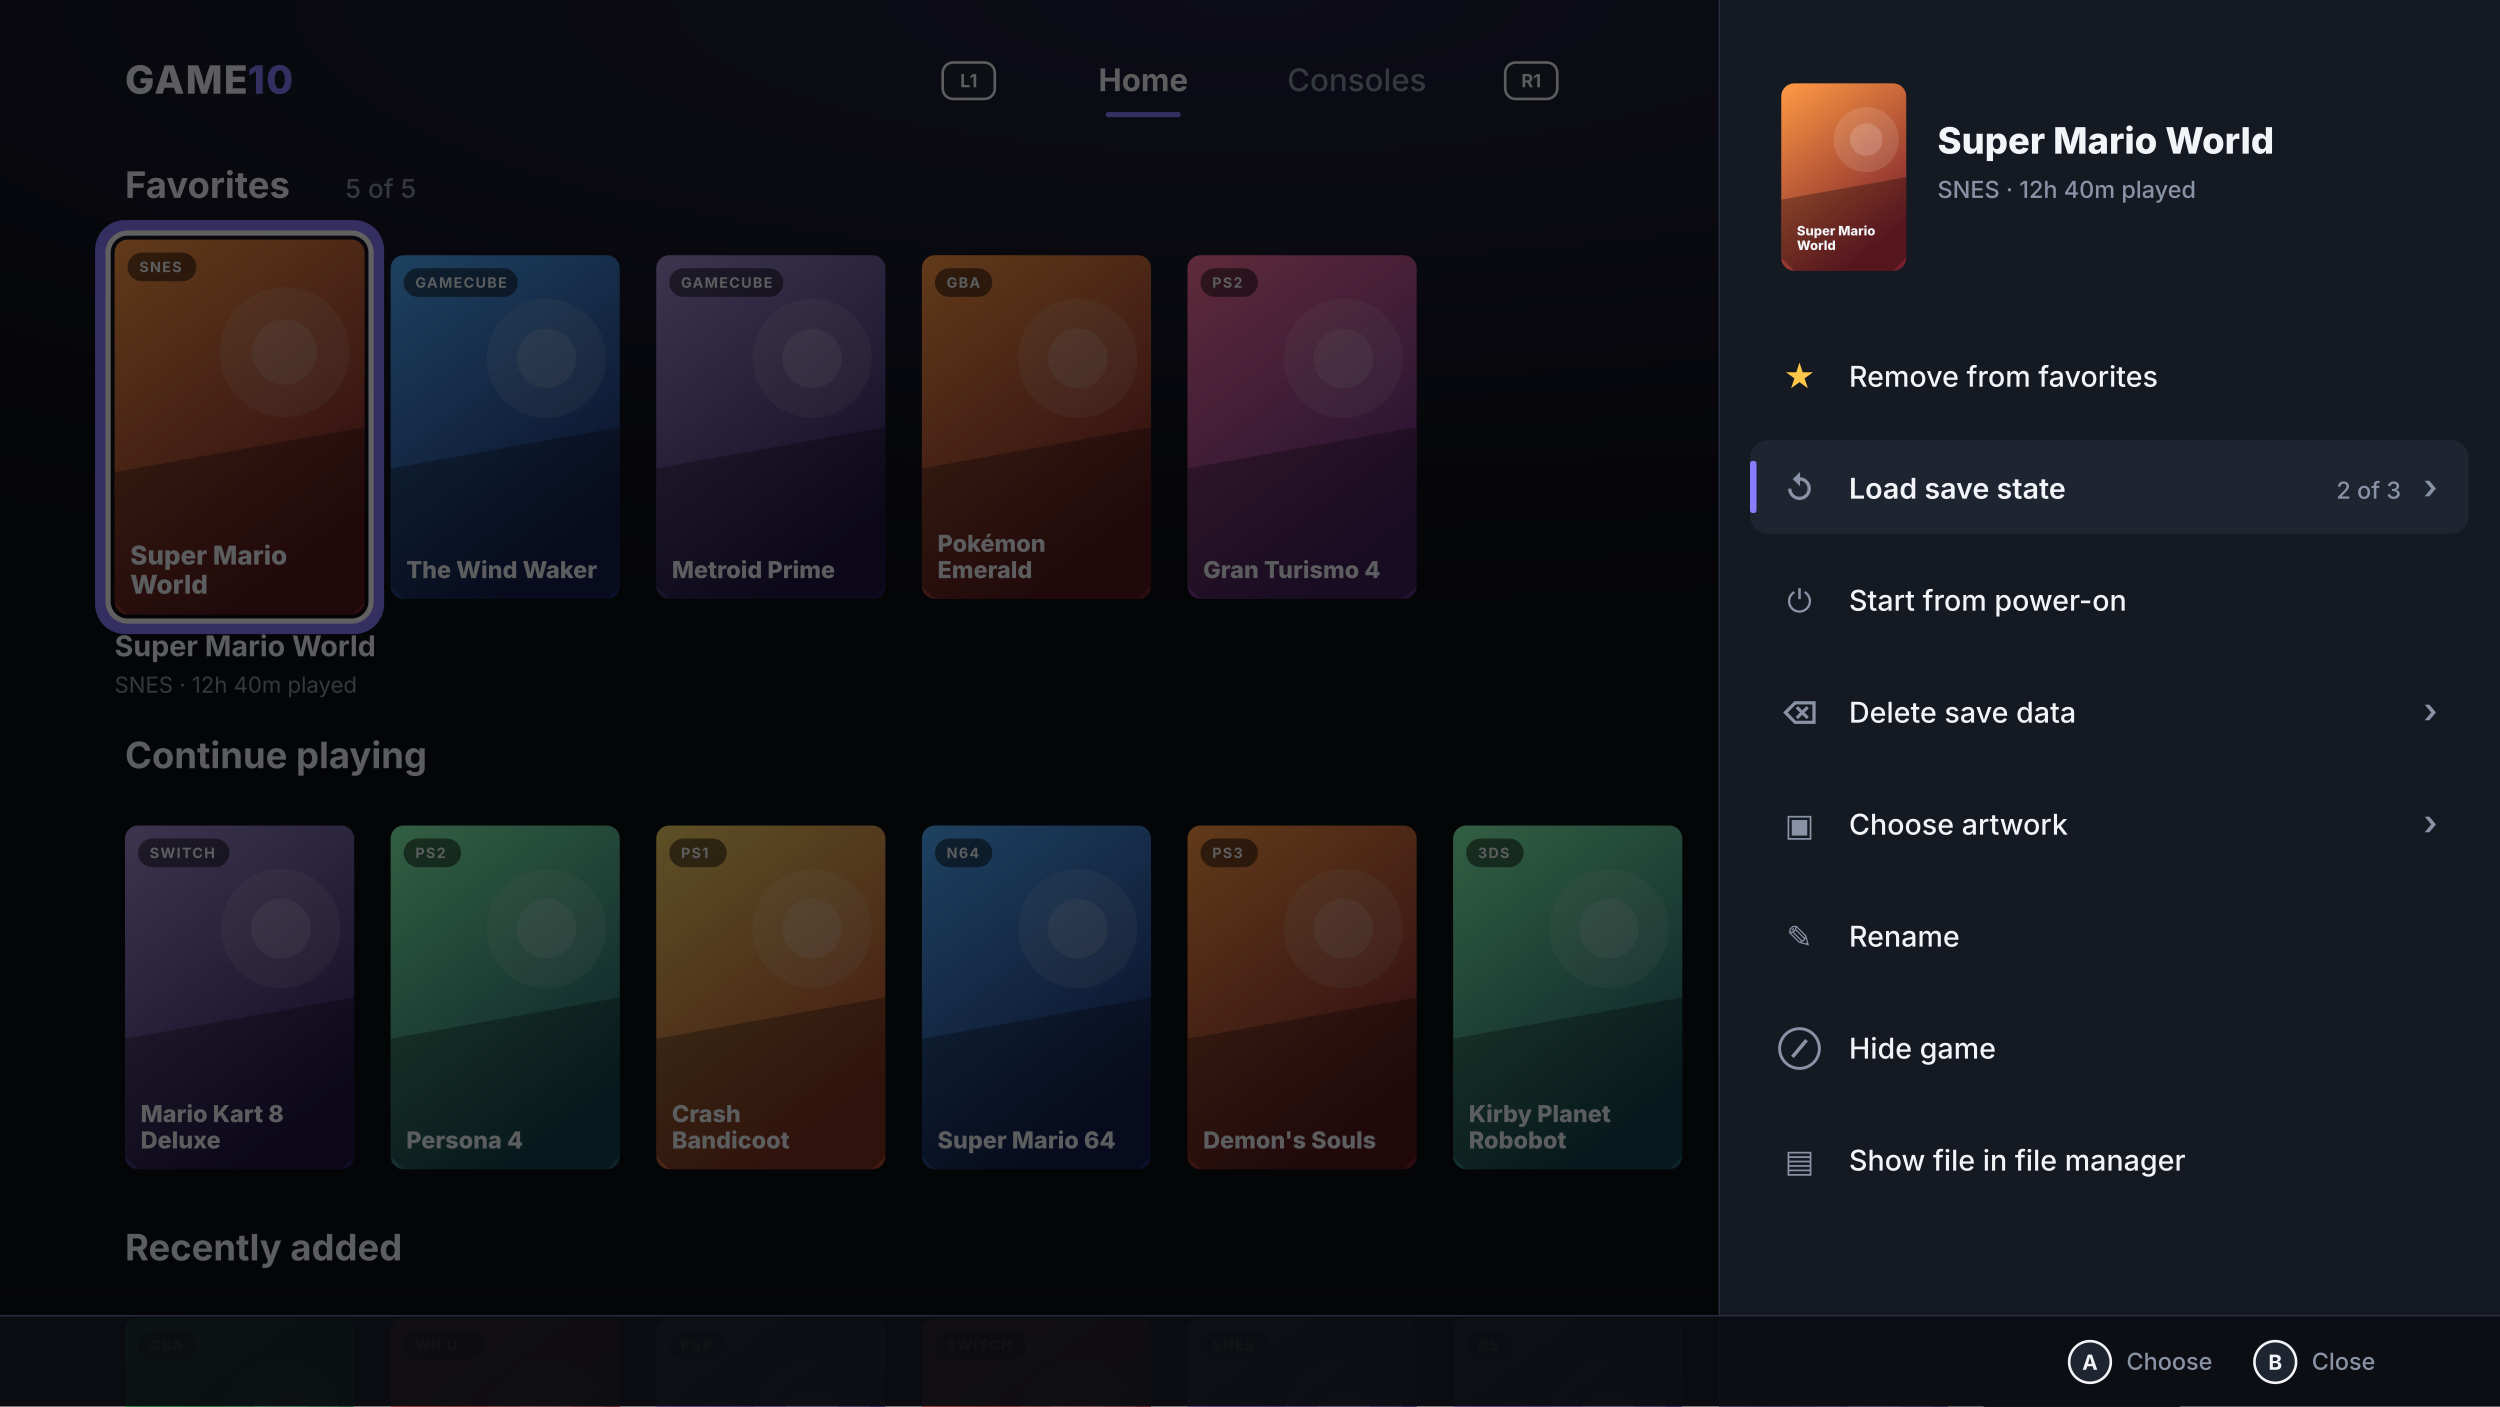
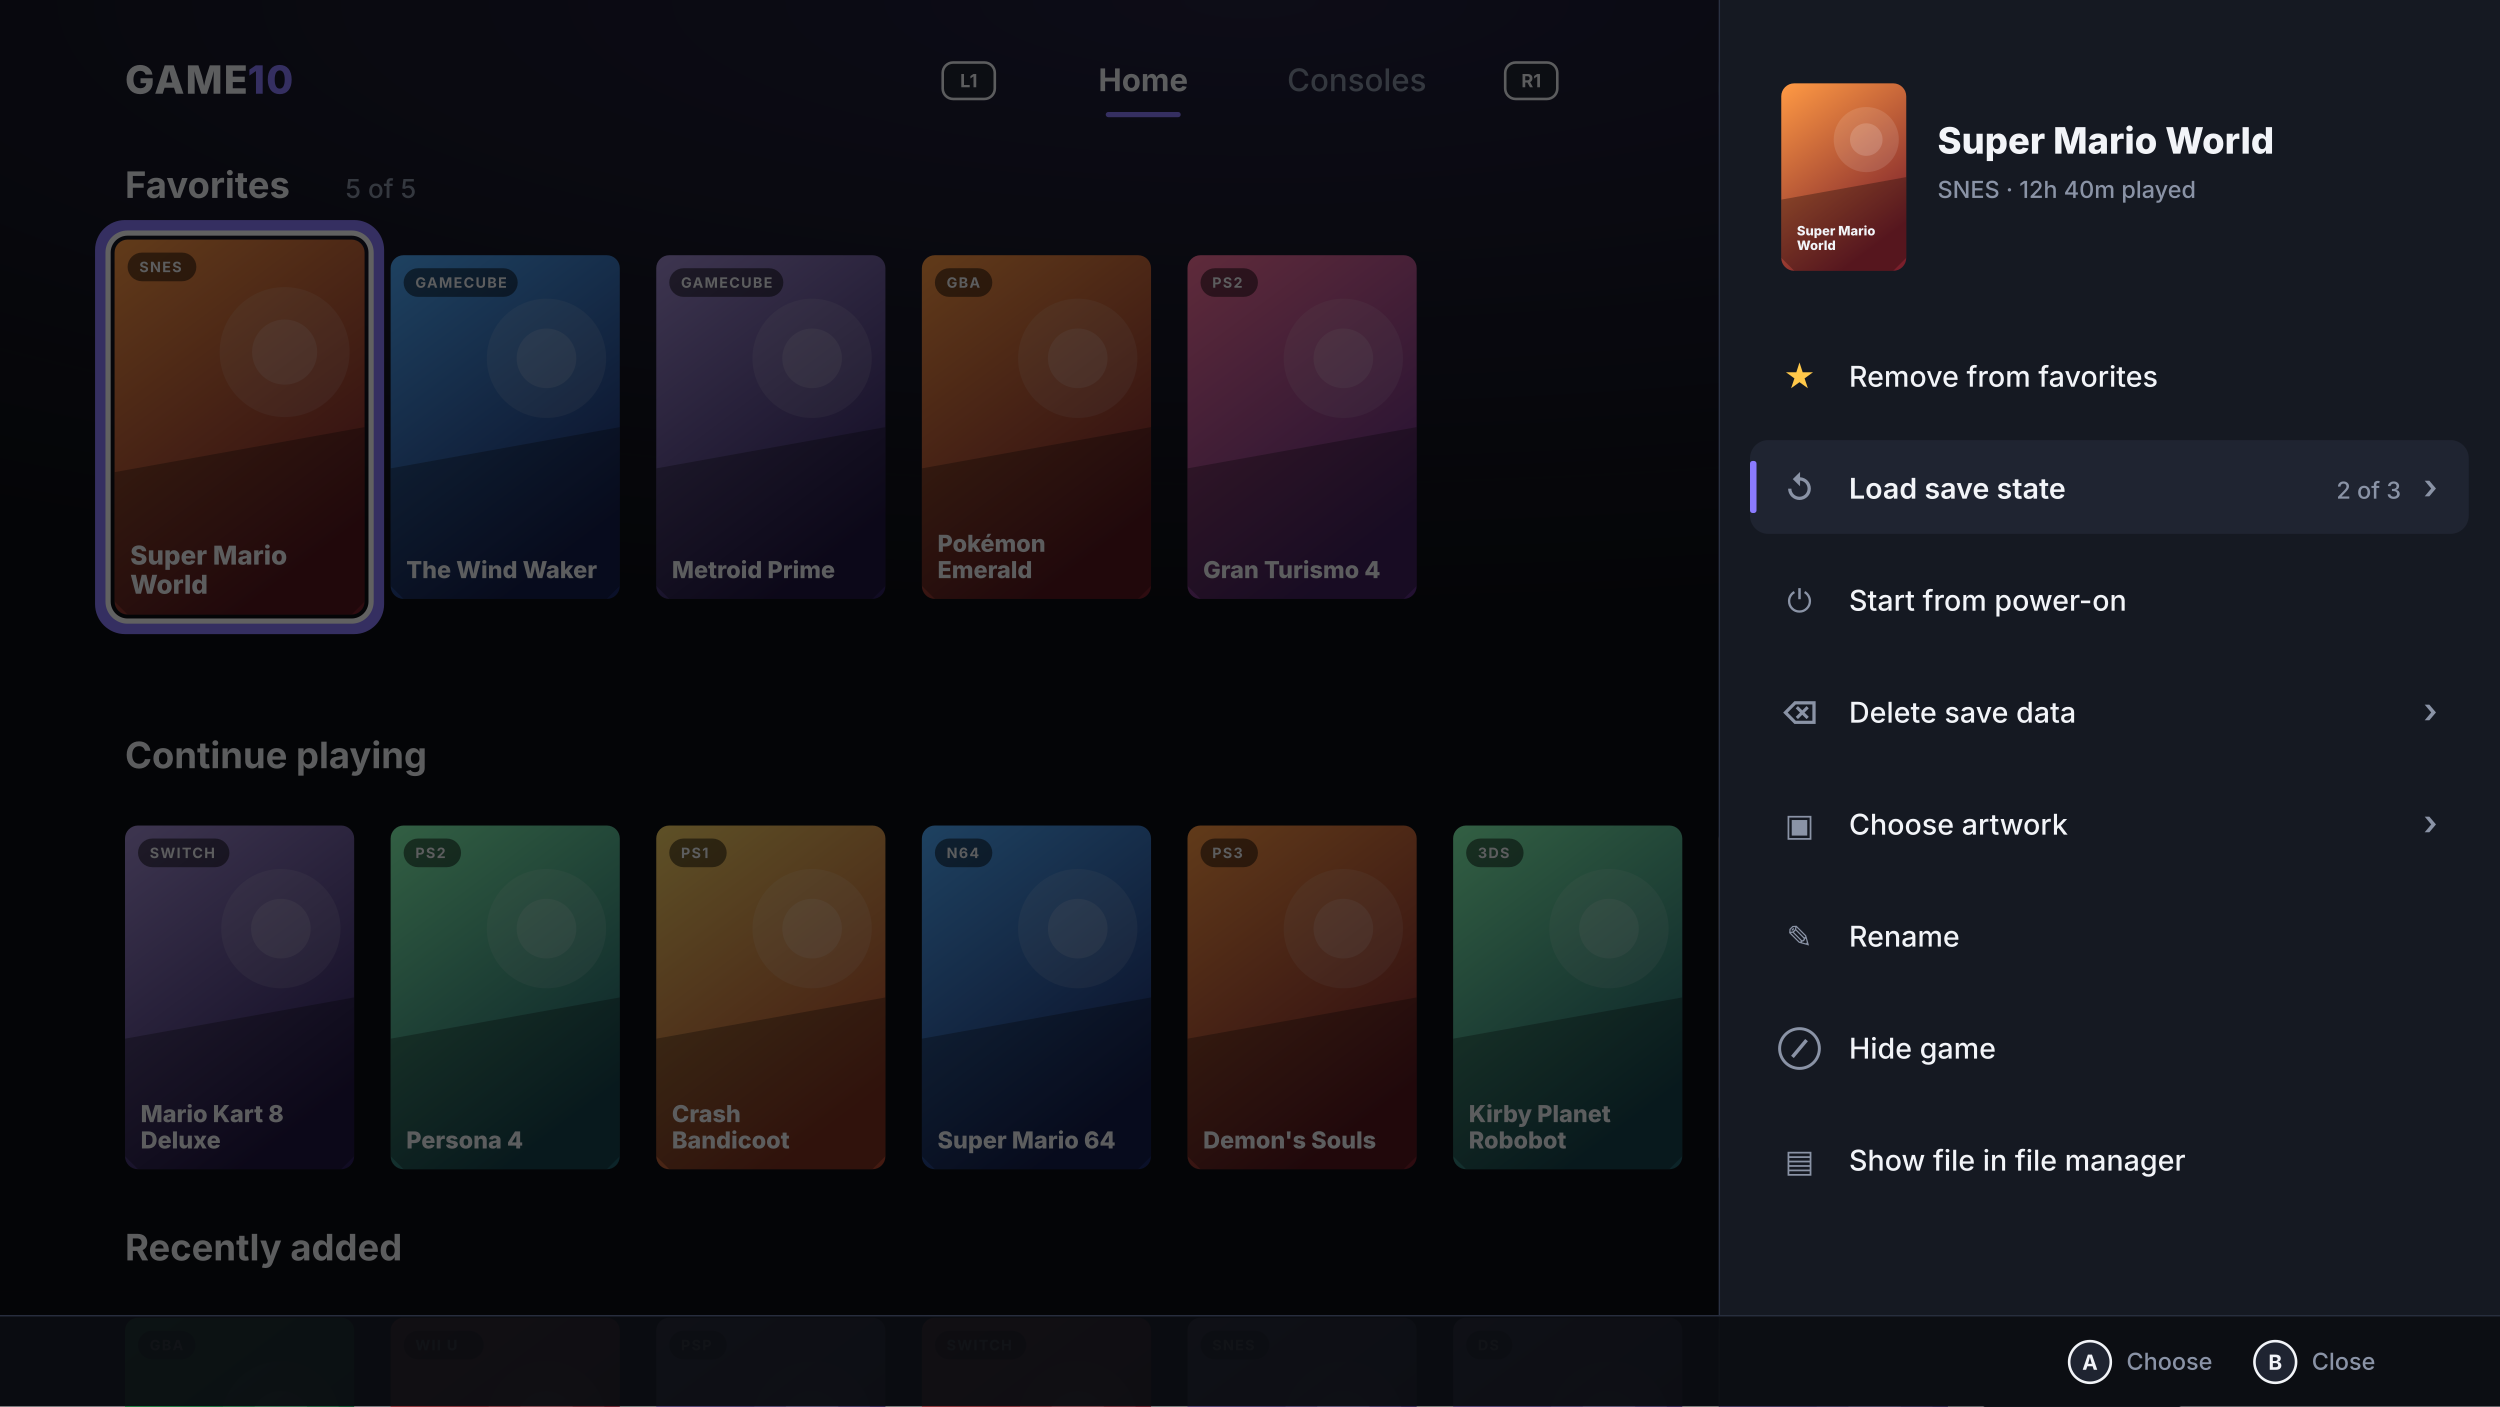
<svg xmlns="http://www.w3.org/2000/svg" width="1920" height="1080" viewBox="0 0 1920 1080">
  <defs>
    <radialGradient id="rg1" cx="0.5" cy="0" r="0.9">
      <stop offset="0" stop-color="#8B7BFF" stop-opacity="0.18" />
      <stop offset="1" stop-color="#8B7BFF" stop-opacity="0" />
    </radialGradient>
    <linearGradient id="lg2" x1="0" y1="0" x2="0.5" y2="1">
      <stop offset="0" stop-color="#FF9A44" stop-opacity="1" />
      <stop offset="1" stop-color="#7A1F2B" stop-opacity="1" />
    </linearGradient>
    <linearGradient id="lg3" x1="0" y1="0" x2="0.5" y2="1">
      <stop offset="0" stop-color="#4FACFE" stop-opacity="1" />
      <stop offset="1" stop-color="#1B2A6B" stop-opacity="1" />
    </linearGradient>
    <linearGradient id="lg4" x1="0" y1="0" x2="0.5" y2="1">
      <stop offset="0" stop-color="#A18CD1" stop-opacity="1" />
      <stop offset="1" stop-color="#2E1F5E" stop-opacity="1" />
    </linearGradient>
    <linearGradient id="lg5" x1="0" y1="0" x2="0.5" y2="1">
      <stop offset="0" stop-color="#FF9A44" stop-opacity="1" />
      <stop offset="1" stop-color="#7A1F2B" stop-opacity="1" />
    </linearGradient>
    <linearGradient id="lg6" x1="0" y1="0" x2="0.5" y2="1">
      <stop offset="0" stop-color="#FA709A" stop-opacity="1" />
      <stop offset="1" stop-color="#5B2C83" stop-opacity="1" />
    </linearGradient>
    <linearGradient id="lg7" x1="0" y1="0" x2="0.5" y2="1">
      <stop offset="0" stop-color="#A18CD1" stop-opacity="1" />
      <stop offset="1" stop-color="#2E1F5E" stop-opacity="1" />
    </linearGradient>
    <linearGradient id="lg8" x1="0" y1="0" x2="0.5" y2="1">
      <stop offset="0" stop-color="#84FAB0" stop-opacity="1" />
      <stop offset="1" stop-color="#1F5F6B" stop-opacity="1" />
    </linearGradient>
    <linearGradient id="lg9" x1="0" y1="0" x2="0.5" y2="1">
      <stop offset="0" stop-color="#F6D365" stop-opacity="1" />
      <stop offset="1" stop-color="#B3452C" stop-opacity="1" />
    </linearGradient>
    <linearGradient id="lg10" x1="0" y1="0" x2="0.5" y2="1">
      <stop offset="0" stop-color="#4FACFE" stop-opacity="1" />
      <stop offset="1" stop-color="#1B2A6B" stop-opacity="1" />
    </linearGradient>
    <linearGradient id="lg11" x1="0" y1="0" x2="0.5" y2="1">
      <stop offset="0" stop-color="#FF9A44" stop-opacity="1" />
      <stop offset="1" stop-color="#7A1F2B" stop-opacity="1" />
    </linearGradient>
    <linearGradient id="lg12" x1="0" y1="0" x2="0.5" y2="1">
      <stop offset="0" stop-color="#84FAB0" stop-opacity="1" />
      <stop offset="1" stop-color="#1F5F6B" stop-opacity="1" />
    </linearGradient>
    <linearGradient id="lg13" x1="0" y1="0" x2="0.5" y2="1">
      <stop offset="0" stop-color="#FCCB90" stop-opacity="1" />
      <stop offset="1" stop-color="#8E3B46" stop-opacity="1" />
    </linearGradient>
    <linearGradient id="lg14" x1="0" y1="0" x2="0.5" y2="1">
      <stop offset="0" stop-color="#43E97B" stop-opacity="1" />
      <stop offset="1" stop-color="#0F4C3A" stop-opacity="1" />
    </linearGradient>
    <linearGradient id="lg15" x1="0" y1="0" x2="0.5" y2="1">
      <stop offset="0" stop-color="#FF6B6B" stop-opacity="1" />
      <stop offset="1" stop-color="#6B1D3A" stop-opacity="1" />
    </linearGradient>
    <linearGradient id="lg16" x1="0" y1="0" x2="0.5" y2="1">
      <stop offset="0" stop-color="#A18CD1" stop-opacity="1" />
      <stop offset="1" stop-color="#2E1F5E" stop-opacity="1" />
    </linearGradient>
    <linearGradient id="lg17" x1="0" y1="0" x2="0.5" y2="1">
      <stop offset="0" stop-color="#FF6B6B" stop-opacity="1" />
      <stop offset="1" stop-color="#6B1D3A" stop-opacity="1" />
    </linearGradient>
    <linearGradient id="lg18" x1="0" y1="0" x2="0.5" y2="1">
      <stop offset="0" stop-color="#A18CD1" stop-opacity="1" />
      <stop offset="1" stop-color="#2E1F5E" stop-opacity="1" />
    </linearGradient>
    <linearGradient id="lg19" x1="0" y1="0" x2="0.5" y2="1">
      <stop offset="0" stop-color="#A18CD1" stop-opacity="1" />
      <stop offset="1" stop-color="#2E1F5E" stop-opacity="1" />
    </linearGradient>
    <linearGradient id="lg20" x1="0" y1="0" x2="0.5" y2="1">
      <stop offset="0" stop-color="#A18CD1" stop-opacity="1" />
      <stop offset="1" stop-color="#2E1F5E" stop-opacity="1" />
    </linearGradient>
    <linearGradient id="lg21" x1="0" y1="0" x2="0" y2="1">
      <stop offset="0" stop-color="#0B0D12" stop-opacity="0" />
      <stop offset="1" stop-color="#0B0D12" stop-opacity="1" />
    </linearGradient>
    <linearGradient id="lg22" x1="0" y1="0" x2="0.5" y2="1">
      <stop offset="0" stop-color="#FF9A44" stop-opacity="1" />
      <stop offset="1" stop-color="#7A1F2B" stop-opacity="1" />
    </linearGradient>
  </defs>
  <rect x="0.0" y="0.0" width="1920.0" height="1080.0" rx="0" fill="#0B0D12" fill-opacity="1" />
  <rect x="0.0" y="0.0" width="1920.0" height="520.0" rx="0" fill="url(#rg1)" fill-opacity="1" />
  <text x="96" y="72" font-family="Inter, 'Helvetica Neue', Arial, sans-serif" font-size="30" font-weight="800" fill="#F2F4F8" letter-spacing="1">GAME<tspan fill="#8B7BFF">10</tspan>
  </text>
  <rect x="724.0" y="48.0" width="40.0" height="28.0" rx="8" fill="#1F2431" fill-opacity="1" stroke="#F2F4F8" stroke-width="2" />
  <text x="744.0" y="67.0" font-family="Inter, 'Helvetica Neue', Arial, sans-serif" font-size="14" font-weight="700" fill="#F2F4F8" fill-opacity="1" text-anchor="middle" letter-spacing="0">L1</text>
  <rect x="1156.0" y="48.0" width="40.0" height="28.0" rx="8" fill="#1F2431" fill-opacity="1" stroke="#F2F4F8" stroke-width="2" />
  <text x="1176.0" y="67.0" font-family="Inter, 'Helvetica Neue', Arial, sans-serif" font-size="14" font-weight="700" fill="#F2F4F8" fill-opacity="1" text-anchor="middle" letter-spacing="0">R1</text>
  <text x="878.0" y="70.0" font-family="Inter, 'Helvetica Neue', Arial, sans-serif" font-size="24" font-weight="700" fill="#F2F4F8" fill-opacity="1" text-anchor="middle" letter-spacing="0">Home</text>
  <rect x="849.2" y="86.0" width="57.6" height="4.0" rx="2" fill="#8B7BFF" fill-opacity="1" />
  <text x="1042.0" y="70.0" font-family="Inter, 'Helvetica Neue', Arial, sans-serif" font-size="24" font-weight="500" fill="#8A93A6" fill-opacity="1" text-anchor="middle" letter-spacing="0">Consoles</text>
  <rect x="1320.0" y="44.0" width="330.0" height="48.0" rx="24" fill="#151922" fill-opacity="1" stroke="#2A3142" stroke-width="1" />
  <circle cx="1350.0" cy="66.0" r="8.0" fill="none" fill-opacity="1" stroke="#8A93A6" stroke-width="2.5" />
  <line x1="1356" y1="72" x2="1362" y2="78" stroke="#8A93A6" stroke-width="2.5" stroke-linecap="round" />
  <text x="1372.0" y="74.0" font-family="Inter, 'Helvetica Neue', Arial, sans-serif" font-size="18" font-weight="400" fill="#8A93A6" fill-opacity="1" text-anchor="start" letter-spacing="0">Search games</text>
  <rect x="1596.0" y="54.0" width="40.0" height="28.0" rx="8" fill="#1F2431" fill-opacity="1" stroke="#F2F4F8" stroke-width="2" />
  <text x="1616.0" y="73.0" font-family="Inter, 'Helvetica Neue', Arial, sans-serif" font-size="14" font-weight="700" fill="#F2F4F8" fill-opacity="1" text-anchor="middle" letter-spacing="0">L3</text>
  <rect x="1519.6" y="54.0" width="68.4" height="28.0" rx="8" fill="#1F2431" fill-opacity="1" stroke="#F2F4F8" stroke-width="2" />
  <text x="1553.8" y="73.0" font-family="Inter, 'Helvetica Neue', Arial, sans-serif" font-size="14" font-weight="700" fill="#F2F4F8" fill-opacity="1" text-anchor="middle" letter-spacing="0">Ctrl F</text>
  <circle cx="1690.0" cy="68.0" r="24.0" fill="#151922" fill-opacity="1" stroke="#2A3142" stroke-width="1" />
  <polygon points="1699.3,65.4 1702.8,65.9 1702.8,70.1 1699.3,70.6 1698.4,72.7 1700.5,75.6 1697.6,78.5 1694.7,76.4 1692.6,77.3 1692.1,80.8 1687.9,80.8 1687.4,77.3 1685.3,76.4 1682.4,78.5 1679.5,75.6 1681.6,72.7 1680.7,70.6 1677.2,70.1 1677.2,65.9 1680.7,65.4 1681.6,63.3 1679.5,60.4 1682.4,57.5 1685.3,59.6 1687.4,58.7 1687.9,55.2 1692.1,55.2 1692.6,58.7 1694.7,59.6 1697.6,57.5 1700.5,60.4 1698.4,63.3" fill="#8A93A6" />
  <circle cx="1690.0" cy="68.0" r="4.7" fill="#151922" fill-opacity="1" />
  <text x="1824.0" y="76.0" font-family="Inter, 'Helvetica Neue', Arial, sans-serif" font-size="24" font-weight="600" fill="#F2F4F8" fill-opacity="1" text-anchor="end" letter-spacing="0">21:42</text>
  <rect x="78.0" y="174.0" width="212.0" height="308.0" rx="18" fill="none" fill-opacity="0.4" stroke="#8B7BFF" stroke-width="10" />
  <rect x="83.0" y="179.0" width="202.0" height="298.0" rx="15" fill="none" fill-opacity="1" stroke="#FFFFFF" stroke-width="4" />
  <rect x="88.0" y="184.0" width="192.0" height="288.0" rx="10" fill="url(#lg2)" fill-opacity="1" />
  <circle cx="218.6" cy="270.4" r="49.9" fill="#FFFFFF" fill-opacity="0.12" />
  <circle cx="218.6" cy="270.4" r="25.0" fill="#FFFFFF" fill-opacity="0.16" />
  <polygon points="88,362.6 280,328.0 280,462.0 270,472.0 98,472.0 88,462.0" fill="#000000" fill-opacity=".3" />
  <text x="100.0" y="433.6" font-family="Inter, 'Helvetica Neue', Arial, sans-serif" font-size="20" font-weight="800" fill="#F2F4F8" fill-opacity="1" text-anchor="start" letter-spacing="0">Super Mario</text>
  <text x="100.0" y="456.0" font-family="Inter, 'Helvetica Neue', Arial, sans-serif" font-size="20" font-weight="800" fill="#F2F4F8" fill-opacity="1" text-anchor="start" letter-spacing="0">World</text>
  <rect x="98.0" y="194.0" width="52.8" height="22.0" rx="11" fill="#000000" fill-opacity="0.5" />
  <text x="107.0" y="209.0" font-family="Inter, 'Helvetica Neue', Arial, sans-serif" font-size="11" font-weight="700" fill="#F2F4F8" fill-opacity="1" text-anchor="start" letter-spacing="1">SNES</text>
-   <text x="88.0" y="504.0" font-family="Inter, 'Helvetica Neue', Arial, sans-serif" font-size="22" font-weight="700" fill="#F2F4F8" fill-opacity="1" text-anchor="start" letter-spacing="0">Super Mario World</text>
-   <text x="88.0" y="532.0" font-family="Inter, 'Helvetica Neue', Arial, sans-serif" font-size="17" font-weight="400" fill="#8A93A6" fill-opacity="1" text-anchor="start" letter-spacing="0">SNES · 12h 40m played</text>
  <rect x="300.0" y="196.0" width="176.0" height="264.0" rx="10" fill="url(#lg3)" fill-opacity="1" />
  <circle cx="419.7" cy="275.2" r="45.8" fill="#FFFFFF" fill-opacity="0.12" />
  <circle cx="419.7" cy="275.2" r="22.9" fill="#FFFFFF" fill-opacity="0.16" />
  <polygon points="300,359.7 476,328.0 476,450.0 466,460.0 310,460.0 300,450.0" fill="#000000" fill-opacity=".3" />
  <text x="312.0" y="444.0" font-family="Inter, 'Helvetica Neue', Arial, sans-serif" font-size="18" font-weight="800" fill="#F2F4F8" fill-opacity="1" text-anchor="start" letter-spacing="0">The Wind Waker</text>
  <rect x="310.0" y="206.0" width="87.6" height="22.0" rx="11" fill="#000000" fill-opacity="0.5" />
  <text x="319.0" y="221.0" font-family="Inter, 'Helvetica Neue', Arial, sans-serif" font-size="11" font-weight="700" fill="#F2F4F8" fill-opacity="1" text-anchor="start" letter-spacing="1">GAMECUBE</text>
  <rect x="504.0" y="196.0" width="176.0" height="264.0" rx="10" fill="url(#lg4)" fill-opacity="1" />
  <circle cx="623.7" cy="275.2" r="45.8" fill="#FFFFFF" fill-opacity="0.12" />
  <circle cx="623.7" cy="275.2" r="22.9" fill="#FFFFFF" fill-opacity="0.16" />
  <polygon points="504,359.7 680,328.0 680,450.0 670,460.0 514,460.0 504,450.0" fill="#000000" fill-opacity=".3" />
  <text x="516.0" y="444.0" font-family="Inter, 'Helvetica Neue', Arial, sans-serif" font-size="18" font-weight="800" fill="#F2F4F8" fill-opacity="1" text-anchor="start" letter-spacing="0">Metroid Prime</text>
  <rect x="514.0" y="206.0" width="87.6" height="22.0" rx="11" fill="#000000" fill-opacity="0.5" />
  <text x="523.0" y="221.0" font-family="Inter, 'Helvetica Neue', Arial, sans-serif" font-size="11" font-weight="700" fill="#F2F4F8" fill-opacity="1" text-anchor="start" letter-spacing="1">GAMECUBE</text>
  <rect x="708.0" y="196.0" width="176.0" height="264.0" rx="10" fill="url(#lg5)" fill-opacity="1" />
  <circle cx="827.7" cy="275.2" r="45.8" fill="#FFFFFF" fill-opacity="0.12" />
  <circle cx="827.7" cy="275.2" r="22.9" fill="#FFFFFF" fill-opacity="0.16" />
  <polygon points="708,359.7 884,328.0 884,450.0 874,460.0 718,460.0 708,450.0" fill="#000000" fill-opacity=".3" />
  <text x="720.0" y="423.8" font-family="Inter, 'Helvetica Neue', Arial, sans-serif" font-size="18" font-weight="800" fill="#F2F4F8" fill-opacity="1" text-anchor="start" letter-spacing="0">Pokémon</text>
  <text x="720.0" y="444.0" font-family="Inter, 'Helvetica Neue', Arial, sans-serif" font-size="18" font-weight="800" fill="#F2F4F8" fill-opacity="1" text-anchor="start" letter-spacing="0">Emerald</text>
  <rect x="718.0" y="206.0" width="44.1" height="22.0" rx="11" fill="#000000" fill-opacity="0.5" />
  <text x="727.0" y="221.0" font-family="Inter, 'Helvetica Neue', Arial, sans-serif" font-size="11" font-weight="700" fill="#F2F4F8" fill-opacity="1" text-anchor="start" letter-spacing="1">GBA</text>
  <rect x="912.0" y="196.0" width="176.0" height="264.0" rx="10" fill="url(#lg6)" fill-opacity="1" />
  <circle cx="1031.7" cy="275.2" r="45.8" fill="#FFFFFF" fill-opacity="0.12" />
  <circle cx="1031.7" cy="275.2" r="22.9" fill="#FFFFFF" fill-opacity="0.16" />
  <polygon points="912,359.7 1088,328.0 1088,450.0 1078,460.0 922,460.0 912,450.0" fill="#000000" fill-opacity=".3" />
  <text x="924.0" y="444.0" font-family="Inter, 'Helvetica Neue', Arial, sans-serif" font-size="18" font-weight="800" fill="#F2F4F8" fill-opacity="1" text-anchor="start" letter-spacing="0">Gran Turismo 4</text>
  <rect x="922.0" y="206.0" width="44.1" height="22.0" rx="11" fill="#000000" fill-opacity="0.5" />
  <text x="931.0" y="221.0" font-family="Inter, 'Helvetica Neue', Arial, sans-serif" font-size="11" font-weight="700" fill="#F2F4F8" fill-opacity="1" text-anchor="start" letter-spacing="1">PS2</text>
  <rect x="96.0" y="634.0" width="176.0" height="264.0" rx="10" fill="url(#lg7)" fill-opacity="1" />
  <circle cx="215.7" cy="713.2" r="45.8" fill="#FFFFFF" fill-opacity="0.12" />
  <circle cx="215.7" cy="713.2" r="22.9" fill="#FFFFFF" fill-opacity="0.16" />
  <polygon points="96,797.7 272,766.0 272,888.0 262,898.0 106,898.0 96,888.0" fill="#000000" fill-opacity=".3" />
  <text x="108.0" y="861.8" font-family="Inter, 'Helvetica Neue', Arial, sans-serif" font-size="18" font-weight="800" fill="#F2F4F8" fill-opacity="1" text-anchor="start" letter-spacing="0">Mario Kart 8</text>
  <text x="108.0" y="882.0" font-family="Inter, 'Helvetica Neue', Arial, sans-serif" font-size="18" font-weight="800" fill="#F2F4F8" fill-opacity="1" text-anchor="start" letter-spacing="0">Deluxe</text>
  <rect x="106.0" y="644.0" width="70.2" height="22.0" rx="11" fill="#000000" fill-opacity="0.5" />
  <text x="115.0" y="659.0" font-family="Inter, 'Helvetica Neue', Arial, sans-serif" font-size="11" font-weight="700" fill="#F2F4F8" fill-opacity="1" text-anchor="start" letter-spacing="1">SWITCH</text>
  <rect x="300.0" y="634.0" width="176.0" height="264.0" rx="10" fill="url(#lg8)" fill-opacity="1" />
  <circle cx="419.7" cy="713.2" r="45.8" fill="#FFFFFF" fill-opacity="0.12" />
  <circle cx="419.7" cy="713.2" r="22.9" fill="#FFFFFF" fill-opacity="0.16" />
  <polygon points="300,797.7 476,766.0 476,888.0 466,898.0 310,898.0 300,888.0" fill="#000000" fill-opacity=".3" />
  <text x="312.0" y="882.0" font-family="Inter, 'Helvetica Neue', Arial, sans-serif" font-size="18" font-weight="800" fill="#F2F4F8" fill-opacity="1" text-anchor="start" letter-spacing="0">Persona 4</text>
  <rect x="310.0" y="644.0" width="44.1" height="22.0" rx="11" fill="#000000" fill-opacity="0.5" />
  <text x="319.0" y="659.0" font-family="Inter, 'Helvetica Neue', Arial, sans-serif" font-size="11" font-weight="700" fill="#F2F4F8" fill-opacity="1" text-anchor="start" letter-spacing="1">PS2</text>
  <rect x="504.0" y="634.0" width="176.0" height="264.0" rx="10" fill="url(#lg9)" fill-opacity="1" />
  <circle cx="623.7" cy="713.2" r="45.8" fill="#FFFFFF" fill-opacity="0.12" />
  <circle cx="623.7" cy="713.2" r="22.9" fill="#FFFFFF" fill-opacity="0.16" />
  <polygon points="504,797.7 680,766.0 680,888.0 670,898.0 514,898.0 504,888.0" fill="#000000" fill-opacity=".3" />
  <text x="516.0" y="861.8" font-family="Inter, 'Helvetica Neue', Arial, sans-serif" font-size="18" font-weight="800" fill="#F2F4F8" fill-opacity="1" text-anchor="start" letter-spacing="0">Crash</text>
  <text x="516.0" y="882.0" font-family="Inter, 'Helvetica Neue', Arial, sans-serif" font-size="18" font-weight="800" fill="#F2F4F8" fill-opacity="1" text-anchor="start" letter-spacing="0">Bandicoot</text>
  <rect x="514.0" y="644.0" width="44.1" height="22.0" rx="11" fill="#000000" fill-opacity="0.5" />
  <text x="523.0" y="659.0" font-family="Inter, 'Helvetica Neue', Arial, sans-serif" font-size="11" font-weight="700" fill="#F2F4F8" fill-opacity="1" text-anchor="start" letter-spacing="1">PS1</text>
  <rect x="708.0" y="634.0" width="176.0" height="264.0" rx="10" fill="url(#lg10)" fill-opacity="1" />
  <circle cx="827.7" cy="713.2" r="45.8" fill="#FFFFFF" fill-opacity="0.12" />
  <circle cx="827.7" cy="713.2" r="22.9" fill="#FFFFFF" fill-opacity="0.16" />
  <polygon points="708,797.7 884,766.0 884,888.0 874,898.0 718,898.0 708,888.0" fill="#000000" fill-opacity=".3" />
  <text x="720.0" y="882.0" font-family="Inter, 'Helvetica Neue', Arial, sans-serif" font-size="18" font-weight="800" fill="#F2F4F8" fill-opacity="1" text-anchor="start" letter-spacing="0">Super Mario 64</text>
  <rect x="718.0" y="644.0" width="44.1" height="22.0" rx="11" fill="#000000" fill-opacity="0.5" />
  <text x="727.0" y="659.0" font-family="Inter, 'Helvetica Neue', Arial, sans-serif" font-size="11" font-weight="700" fill="#F2F4F8" fill-opacity="1" text-anchor="start" letter-spacing="1">N64</text>
  <rect x="912.0" y="634.0" width="176.0" height="264.0" rx="10" fill="url(#lg11)" fill-opacity="1" />
  <circle cx="1031.7" cy="713.2" r="45.8" fill="#FFFFFF" fill-opacity="0.12" />
  <circle cx="1031.7" cy="713.2" r="22.9" fill="#FFFFFF" fill-opacity="0.16" />
  <polygon points="912,797.7 1088,766.0 1088,888.0 1078,898.0 922,898.0 912,888.0" fill="#000000" fill-opacity=".3" />
  <text x="924.0" y="882.0" font-family="Inter, 'Helvetica Neue', Arial, sans-serif" font-size="18" font-weight="800" fill="#F2F4F8" fill-opacity="1" text-anchor="start" letter-spacing="0">Demon's Souls</text>
  <rect x="922.0" y="644.0" width="44.1" height="22.0" rx="11" fill="#000000" fill-opacity="0.5" />
  <text x="931.0" y="659.0" font-family="Inter, 'Helvetica Neue', Arial, sans-serif" font-size="11" font-weight="700" fill="#F2F4F8" fill-opacity="1" text-anchor="start" letter-spacing="1">PS3</text>
  <rect x="1116.0" y="634.0" width="176.0" height="264.0" rx="10" fill="url(#lg12)" fill-opacity="1" />
  <circle cx="1235.7" cy="713.2" r="45.8" fill="#FFFFFF" fill-opacity="0.12" />
  <circle cx="1235.7" cy="713.2" r="22.9" fill="#FFFFFF" fill-opacity="0.16" />
  <polygon points="1116,797.7 1292,766.0 1292,888.0 1282,898.0 1126,898.0 1116,888.0" fill="#000000" fill-opacity=".3" />
  <text x="1128.0" y="861.8" font-family="Inter, 'Helvetica Neue', Arial, sans-serif" font-size="18" font-weight="800" fill="#F2F4F8" fill-opacity="1" text-anchor="start" letter-spacing="0">Kirby Planet</text>
  <text x="1128.0" y="882.0" font-family="Inter, 'Helvetica Neue', Arial, sans-serif" font-size="18" font-weight="800" fill="#F2F4F8" fill-opacity="1" text-anchor="start" letter-spacing="0">Robobot</text>
  <rect x="1126.0" y="644.0" width="44.1" height="22.0" rx="11" fill="#000000" fill-opacity="0.5" />
  <text x="1135.0" y="659.0" font-family="Inter, 'Helvetica Neue', Arial, sans-serif" font-size="11" font-weight="700" fill="#F2F4F8" fill-opacity="1" text-anchor="start" letter-spacing="1">3DS</text>
  <rect x="1320.0" y="634.0" width="176.0" height="264.0" rx="10" fill="url(#lg13)" fill-opacity="1" />
  <circle cx="1439.7" cy="713.2" r="45.8" fill="#FFFFFF" fill-opacity="0.12" />
  <circle cx="1439.7" cy="713.2" r="22.9" fill="#FFFFFF" fill-opacity="0.16" />
  <polygon points="1320,797.7 1496,766.0 1496,888.0 1486,898.0 1330,898.0 1320,888.0" fill="#000000" fill-opacity=".3" />
  <text x="1332.0" y="882.0" font-family="Inter, 'Helvetica Neue', Arial, sans-serif" font-size="18" font-weight="800" fill="#F2F4F8" fill-opacity="1" text-anchor="start" letter-spacing="0">Bloodborne</text>
  <rect x="1330.0" y="644.0" width="44.1" height="22.0" rx="11" fill="#000000" fill-opacity="0.5" />
  <text x="1339.0" y="659.0" font-family="Inter, 'Helvetica Neue', Arial, sans-serif" font-size="11" font-weight="700" fill="#F2F4F8" fill-opacity="1" text-anchor="start" letter-spacing="1">PS4</text>
  <rect x="1524.0" y="634.0" width="150.0" height="264.0" rx="10" fill="#151922" fill-opacity="1" stroke="#2A3142" stroke-width="1" />
  <circle cx="1599.0" cy="742.0" r="26.0" fill="#1F2431" fill-opacity="1" />
  <path d="M1593.0,730.0 l12,12 l-12,12" fill="none" stroke="#F2F4F8" stroke-width="3" stroke-linecap="round" stroke-linejoin="round" />
  <text x="1599.0" y="796.0" font-family="Inter, 'Helvetica Neue', Arial, sans-serif" font-size="18" font-weight="600" fill="#F2F4F8" fill-opacity="1" text-anchor="middle" letter-spacing="0">See all</text>
  <text x="1599.0" y="820.0" font-family="Inter, 'Helvetica Neue', Arial, sans-serif" font-size="15" font-weight="400" fill="#8A93A6" fill-opacity="1" text-anchor="middle" letter-spacing="0">23 games</text>
  <rect x="96.0" y="1012.0" width="176.0" height="264.0" rx="10" fill="url(#lg14)" fill-opacity="1" />
  <circle cx="215.7" cy="1091.2" r="45.8" fill="#FFFFFF" fill-opacity="0.12" />
  <circle cx="215.7" cy="1091.2" r="22.9" fill="#FFFFFF" fill-opacity="0.16" />
  <polygon points="96,1175.7 272,1144.0 272,1266.0 262,1276.0 106,1276.0 96,1266.0" fill="#000000" fill-opacity=".3" />
  <text x="108.0" y="1260.0" font-family="Inter, 'Helvetica Neue', Arial, sans-serif" font-size="18" font-weight="800" fill="#F2F4F8" fill-opacity="1" text-anchor="start" letter-spacing="0">Aria of Sorrow</text>
  <rect x="106.0" y="1022.0" width="44.1" height="22.0" rx="11" fill="#000000" fill-opacity="0.5" />
  <text x="115.0" y="1037.0" font-family="Inter, 'Helvetica Neue', Arial, sans-serif" font-size="11" font-weight="700" fill="#F2F4F8" fill-opacity="1" text-anchor="start" letter-spacing="1">GBA</text>
  <rect x="300.0" y="1012.0" width="176.0" height="264.0" rx="10" fill="url(#lg15)" fill-opacity="1" />
  <circle cx="419.7" cy="1091.2" r="45.8" fill="#FFFFFF" fill-opacity="0.12" />
  <circle cx="419.7" cy="1091.2" r="22.9" fill="#FFFFFF" fill-opacity="0.16" />
  <polygon points="300,1175.7 476,1144.0 476,1266.0 466,1276.0 310,1276.0 300,1266.0" fill="#000000" fill-opacity=".3" />
  <text x="312.0" y="1239.8" font-family="Inter, 'Helvetica Neue', Arial, sans-serif" font-size="18" font-weight="800" fill="#F2F4F8" fill-opacity="1" text-anchor="start" letter-spacing="0">Xenoblade</text>
  <text x="312.0" y="1260.0" font-family="Inter, 'Helvetica Neue', Arial, sans-serif" font-size="18" font-weight="800" fill="#F2F4F8" fill-opacity="1" text-anchor="start" letter-spacing="0">Chronicles X</text>
  <rect x="310.0" y="1022.0" width="61.5" height="22.0" rx="11" fill="#000000" fill-opacity="0.5" />
  <text x="319.0" y="1037.0" font-family="Inter, 'Helvetica Neue', Arial, sans-serif" font-size="11" font-weight="700" fill="#F2F4F8" fill-opacity="1" text-anchor="start" letter-spacing="1">WII U</text>
  <rect x="504.0" y="1012.0" width="176.0" height="264.0" rx="10" fill="url(#lg16)" fill-opacity="1" />
  <circle cx="623.7" cy="1091.2" r="45.8" fill="#FFFFFF" fill-opacity="0.12" />
  <circle cx="623.7" cy="1091.2" r="22.9" fill="#FFFFFF" fill-opacity="0.16" />
  <polygon points="504,1175.7 680,1144.0 680,1266.0 670,1276.0 514,1276.0 504,1266.0" fill="#000000" fill-opacity=".3" />
  <text x="516.0" y="1239.8" font-family="Inter, 'Helvetica Neue', Arial, sans-serif" font-size="18" font-weight="800" fill="#F2F4F8" fill-opacity="1" text-anchor="start" letter-spacing="0">Monster Hunter</text>
  <text x="516.0" y="1260.0" font-family="Inter, 'Helvetica Neue', Arial, sans-serif" font-size="18" font-weight="800" fill="#F2F4F8" fill-opacity="1" text-anchor="start" letter-spacing="0">Freedom Unite</text>
  <rect x="514.0" y="1022.0" width="44.1" height="22.0" rx="11" fill="#000000" fill-opacity="0.5" />
  <text x="523.0" y="1037.0" font-family="Inter, 'Helvetica Neue', Arial, sans-serif" font-size="11" font-weight="700" fill="#F2F4F8" fill-opacity="1" text-anchor="start" letter-spacing="1">PSP</text>
  <rect x="708.0" y="1012.0" width="176.0" height="264.0" rx="10" fill="url(#lg17)" fill-opacity="1" />
  <circle cx="827.7" cy="1091.2" r="45.8" fill="#FFFFFF" fill-opacity="0.12" />
  <circle cx="827.7" cy="1091.2" r="22.9" fill="#FFFFFF" fill-opacity="0.16" />
  <polygon points="708,1175.7 884,1144.0 884,1266.0 874,1276.0 718,1276.0 708,1266.0" fill="#000000" fill-opacity=".3" />
  <text x="720.0" y="1260.0" font-family="Inter, 'Helvetica Neue', Arial, sans-serif" font-size="18" font-weight="800" fill="#F2F4F8" fill-opacity="1" text-anchor="start" letter-spacing="0">Metroid Dread</text>
  <rect x="718.0" y="1022.0" width="70.2" height="22.0" rx="11" fill="#000000" fill-opacity="0.5" />
  <text x="727.0" y="1037.0" font-family="Inter, 'Helvetica Neue', Arial, sans-serif" font-size="11" font-weight="700" fill="#F2F4F8" fill-opacity="1" text-anchor="start" letter-spacing="1">SWITCH</text>
  <rect x="912.0" y="1012.0" width="176.0" height="264.0" rx="10" fill="url(#lg18)" fill-opacity="1" />
  <circle cx="1031.7" cy="1091.2" r="45.8" fill="#FFFFFF" fill-opacity="0.12" />
  <circle cx="1031.7" cy="1091.2" r="22.9" fill="#FFFFFF" fill-opacity="0.16" />
  <polygon points="912,1175.7 1088,1144.0 1088,1266.0 1078,1276.0 922,1276.0 912,1266.0" fill="#000000" fill-opacity=".3" />
  <text x="924.0" y="1260.0" font-family="Inter, 'Helvetica Neue', Arial, sans-serif" font-size="18" font-weight="800" fill="#F2F4F8" fill-opacity="1" text-anchor="start" letter-spacing="0">Chrono Trigger</text>
  <rect x="922.0" y="1022.0" width="52.8" height="22.0" rx="11" fill="#000000" fill-opacity="0.5" />
  <text x="931.0" y="1037.0" font-family="Inter, 'Helvetica Neue', Arial, sans-serif" font-size="11" font-weight="700" fill="#F2F4F8" fill-opacity="1" text-anchor="start" letter-spacing="1">SNES</text>
  <rect x="1116.0" y="1012.0" width="176.0" height="264.0" rx="10" fill="url(#lg19)" fill-opacity="1" />
  <circle cx="1235.7" cy="1091.2" r="45.8" fill="#FFFFFF" fill-opacity="0.12" />
  <circle cx="1235.7" cy="1091.2" r="22.9" fill="#FFFFFF" fill-opacity="0.16" />
  <polygon points="1116,1175.7 1292,1144.0 1292,1266.0 1282,1276.0 1126,1276.0 1116,1266.0" fill="#000000" fill-opacity=".3" />
  <text x="1128.0" y="1260.0" font-family="Inter, 'Helvetica Neue', Arial, sans-serif" font-size="18" font-weight="800" fill="#F2F4F8" fill-opacity="1" text-anchor="start" letter-spacing="0">Mario Kart DS</text>
  <rect x="1126.0" y="1022.0" width="35.4" height="22.0" rx="11" fill="#000000" fill-opacity="0.5" />
  <text x="1135.0" y="1037.0" font-family="Inter, 'Helvetica Neue', Arial, sans-serif" font-size="11" font-weight="700" fill="#F2F4F8" fill-opacity="1" text-anchor="start" letter-spacing="1">DS</text>
  <rect x="1320.0" y="1012.0" width="176.0" height="264.0" rx="10" fill="url(#lg20)" fill-opacity="1" />
  <circle cx="1439.7" cy="1091.2" r="45.8" fill="#FFFFFF" fill-opacity="0.12" />
  <circle cx="1439.7" cy="1091.2" r="22.9" fill="#FFFFFF" fill-opacity="0.16" />
  <polygon points="1320,1175.7 1496,1144.0 1496,1266.0 1486,1276.0 1330,1276.0 1320,1266.0" fill="#000000" fill-opacity=".3" />
  <text x="1332.0" y="1239.8" font-family="Inter, 'Helvetica Neue', Arial, sans-serif" font-size="18" font-weight="800" fill="#F2F4F8" fill-opacity="1" text-anchor="start" letter-spacing="0">Spyro the</text>
  <text x="1332.0" y="1260.0" font-family="Inter, 'Helvetica Neue', Arial, sans-serif" font-size="18" font-weight="800" fill="#F2F4F8" fill-opacity="1" text-anchor="start" letter-spacing="0">Dragon</text>
  <rect x="1330.0" y="1022.0" width="44.1" height="22.0" rx="11" fill="#000000" fill-opacity="0.5" />
  <text x="1339.0" y="1037.0" font-family="Inter, 'Helvetica Neue', Arial, sans-serif" font-size="11" font-weight="700" fill="#F2F4F8" fill-opacity="1" text-anchor="start" letter-spacing="1">PS1</text>
  <rect x="1524.0" y="1012.0" width="150.0" height="264.0" rx="10" fill="#151922" fill-opacity="1" stroke="#2A3142" stroke-width="1" />
  <circle cx="1599.0" cy="1120.0" r="26.0" fill="#1F2431" fill-opacity="1" />
  <path d="M1593.0,1108.0 l12,12 l-12,12" fill="none" stroke="#F2F4F8" stroke-width="3" stroke-linecap="round" stroke-linejoin="round" />
  <text x="1599.0" y="1174.0" font-family="Inter, 'Helvetica Neue', Arial, sans-serif" font-size="18" font-weight="600" fill="#F2F4F8" fill-opacity="1" text-anchor="middle" letter-spacing="0">See all</text>
  <text x="1599.0" y="1198.0" font-family="Inter, 'Helvetica Neue', Arial, sans-serif" font-size="15" font-weight="400" fill="#8A93A6" fill-opacity="1" text-anchor="middle" letter-spacing="0">20 games</text>
  <rect x="0.0" y="930.0" width="1920.0" height="80.0" rx="0" fill="url(#lg21)" fill-opacity="1" />
  <text x="96.0" y="152.0" font-family="Inter, 'Helvetica Neue', Arial, sans-serif" font-size="28" font-weight="700" fill="#F2F4F8" fill-opacity="1" text-anchor="start" letter-spacing="0">Favorites</text>
  <text x="265.2" y="152.0" font-family="Inter, 'Helvetica Neue', Arial, sans-serif" font-size="20" font-weight="500" fill="#8A93A6" fill-opacity="1" text-anchor="start" letter-spacing="0">5 of 5</text>
  <text x="96.0" y="590.0" font-family="Inter, 'Helvetica Neue', Arial, sans-serif" font-size="28" font-weight="700" fill="#F2F4F8" fill-opacity="1" text-anchor="start" letter-spacing="0">Continue playing</text>
  <text x="96.0" y="968.0" font-family="Inter, 'Helvetica Neue', Arial, sans-serif" font-size="28" font-weight="700" fill="#F2F4F8" fill-opacity="1" text-anchor="start" letter-spacing="0">Recently added</text>
  <rect x="0.0" y="0.0" width="1920.0" height="1080.0" rx="0" fill="#000000" fill-opacity="0.62" />
  <rect x="1320.0" y="0.0" width="600.0" height="1080.0" rx="0" fill="#151922" fill-opacity="1" />
  <rect x="1320.0" y="0.0" width="1.0" height="1080.0" rx="0" fill="#2A3142" fill-opacity="1" />
  <rect x="1368.0" y="64.0" width="96.0" height="144.0" rx="10" fill="url(#lg22)" fill-opacity="1" />
  <circle cx="1433.3" cy="107.2" r="25.0" fill="#FFFFFF" fill-opacity="0.12" />
  <circle cx="1433.3" cy="107.2" r="12.5" fill="#FFFFFF" fill-opacity="0.16" />
  <polygon points="1368,153.3 1464,136.0 1464,198.0 1454,208.0 1378,208.0 1368,198.0" fill="#000000" fill-opacity=".3" />
  <text x="1380.0" y="180.8" font-family="Inter, 'Helvetica Neue', Arial, sans-serif" font-size="10" font-weight="800" fill="#F2F4F8" fill-opacity="1" text-anchor="start" letter-spacing="0">Super Mario</text>
  <text x="1380.0" y="192.0" font-family="Inter, 'Helvetica Neue', Arial, sans-serif" font-size="10" font-weight="800" fill="#F2F4F8" fill-opacity="1" text-anchor="start" letter-spacing="0">World</text>
  <text x="1488.0" y="118.0" font-family="Inter, 'Helvetica Neue', Arial, sans-serif" font-size="28" font-weight="800" fill="#F2F4F8" fill-opacity="1" text-anchor="start" letter-spacing="0">Super Mario World</text>
  <text x="1488.0" y="152.0" font-family="Inter, 'Helvetica Neue', Arial, sans-serif" font-size="18" font-weight="500" fill="#8A93A6" fill-opacity="1" text-anchor="start" letter-spacing="0">SNES  ·  12h 40m played</text>
  <text x="1382.0" y="298.0" font-family="Inter, 'Helvetica Neue', Arial, sans-serif" font-size="24" font-weight="600" fill="#FFC84A" fill-opacity="1" text-anchor="middle" letter-spacing="0">★</text>
  <text x="1420.0" y="297.0" font-family="Inter, 'Helvetica Neue', Arial, sans-serif" font-size="22" font-weight="500" fill="#F2F4F8" fill-opacity="1" text-anchor="start" letter-spacing="0">Remove from favorites</text>
  <rect x="1344.0" y="338.0" width="552.0" height="72.0" rx="14" fill="#1F2431" fill-opacity="1" />
  <rect x="1344.0" y="354.0" width="5.0" height="40.0" rx="2" fill="#8B7BFF" fill-opacity="1" />
  <text x="1382.0" y="384.0" font-family="Inter, 'Helvetica Neue', Arial, sans-serif" font-size="24" font-weight="600" fill="#8A93A6" fill-opacity="1" text-anchor="middle" letter-spacing="0">↺</text>
  <text x="1420.0" y="383.0" font-family="Inter, 'Helvetica Neue', Arial, sans-serif" font-size="22" font-weight="600" fill="#F2F4F8" fill-opacity="1" text-anchor="start" letter-spacing="0">Load save state</text>
  <text x="1844.0" y="383.0" font-family="Inter, 'Helvetica Neue', Arial, sans-serif" font-size="18" font-weight="500" fill="#8A93A6" fill-opacity="1" text-anchor="end" letter-spacing="0">2 of 3</text>
  <text x="1872.0" y="383.0" font-family="Inter, 'Helvetica Neue', Arial, sans-serif" font-size="26" font-weight="600" fill="#8A93A6" fill-opacity="1" text-anchor="end" letter-spacing="0">›</text>
  <text x="1382.0" y="470.0" font-family="Inter, 'Helvetica Neue', Arial, sans-serif" font-size="24" font-weight="600" fill="#8A93A6" fill-opacity="1" text-anchor="middle" letter-spacing="0">⏻</text>
  <text x="1420.0" y="469.0" font-family="Inter, 'Helvetica Neue', Arial, sans-serif" font-size="22" font-weight="500" fill="#F2F4F8" fill-opacity="1" text-anchor="start" letter-spacing="0">Start from power-on</text>
  <text x="1382.0" y="556.0" font-family="Inter, 'Helvetica Neue', Arial, sans-serif" font-size="24" font-weight="600" fill="#8A93A6" fill-opacity="1" text-anchor="middle" letter-spacing="0">⌫</text>
  <text x="1420.0" y="555.0" font-family="Inter, 'Helvetica Neue', Arial, sans-serif" font-size="22" font-weight="500" fill="#F2F4F8" fill-opacity="1" text-anchor="start" letter-spacing="0">Delete save data</text>
  <text x="1872.0" y="555.0" font-family="Inter, 'Helvetica Neue', Arial, sans-serif" font-size="26" font-weight="600" fill="#8A93A6" fill-opacity="1" text-anchor="end" letter-spacing="0">›</text>
  <text x="1382.0" y="642.0" font-family="Inter, 'Helvetica Neue', Arial, sans-serif" font-size="24" font-weight="600" fill="#8A93A6" fill-opacity="1" text-anchor="middle" letter-spacing="0">▣</text>
  <text x="1420.0" y="641.0" font-family="Inter, 'Helvetica Neue', Arial, sans-serif" font-size="22" font-weight="500" fill="#F2F4F8" fill-opacity="1" text-anchor="start" letter-spacing="0">Choose artwork</text>
  <text x="1872.0" y="641.0" font-family="Inter, 'Helvetica Neue', Arial, sans-serif" font-size="26" font-weight="600" fill="#8A93A6" fill-opacity="1" text-anchor="end" letter-spacing="0">›</text>
  <text x="1382.0" y="728.0" font-family="Inter, 'Helvetica Neue', Arial, sans-serif" font-size="24" font-weight="600" fill="#8A93A6" fill-opacity="1" text-anchor="middle" letter-spacing="0">✎</text>
  <text x="1420.0" y="727.0" font-family="Inter, 'Helvetica Neue', Arial, sans-serif" font-size="22" font-weight="500" fill="#F2F4F8" fill-opacity="1" text-anchor="start" letter-spacing="0">Rename</text>
  <text x="1382.0" y="814.0" font-family="Inter, 'Helvetica Neue', Arial, sans-serif" font-size="24" font-weight="600" fill="#8A93A6" fill-opacity="1" text-anchor="middle" letter-spacing="0">⊘</text>
  <text x="1420.0" y="813.0" font-family="Inter, 'Helvetica Neue', Arial, sans-serif" font-size="22" font-weight="500" fill="#F2F4F8" fill-opacity="1" text-anchor="start" letter-spacing="0">Hide game</text>
  <text x="1382.0" y="900.0" font-family="Inter, 'Helvetica Neue', Arial, sans-serif" font-size="24" font-weight="600" fill="#8A93A6" fill-opacity="1" text-anchor="middle" letter-spacing="0">▤</text>
  <text x="1420.0" y="899.0" font-family="Inter, 'Helvetica Neue', Arial, sans-serif" font-size="22" font-weight="500" fill="#F2F4F8" fill-opacity="1" text-anchor="start" letter-spacing="0">Show file in file manager</text>
  <rect x="0.0" y="1010.0" width="1920.0" height="70.0" rx="0" fill="#0B0D12" fill-opacity="0.92" />
  <rect x="0.0" y="1010.0" width="1920.0" height="1.0" rx="0" fill="#2A3142" fill-opacity="1" />
  <text x="1775.4" y="1052.0" font-family="Inter, 'Helvetica Neue', Arial, sans-serif" font-size="18" font-weight="500" fill="#8A93A6" fill-opacity="1" text-anchor="start" letter-spacing="0">Close</text>
  <circle cx="1747.4" cy="1046.0" r="16.0" fill="#1F2431" fill-opacity="1" stroke="#F2F4F8" stroke-width="2" />
  <text x="1747.4" y="1052.0" font-family="Inter, 'Helvetica Neue', Arial, sans-serif" font-size="16" font-weight="700" fill="#F2F4F8" fill-opacity="1" text-anchor="middle" letter-spacing="0">B</text>
  <text x="1633.1" y="1052.0" font-family="Inter, 'Helvetica Neue', Arial, sans-serif" font-size="18" font-weight="500" fill="#8A93A6" fill-opacity="1" text-anchor="start" letter-spacing="0">Choose</text>
  <circle cx="1605.1" cy="1046.0" r="16.0" fill="#1F2431" fill-opacity="1" stroke="#F2F4F8" stroke-width="2" />
  <text x="1605.1" y="1052.0" font-family="Inter, 'Helvetica Neue', Arial, sans-serif" font-size="16" font-weight="700" fill="#F2F4F8" fill-opacity="1" text-anchor="middle" letter-spacing="0">A</text>
</svg>
